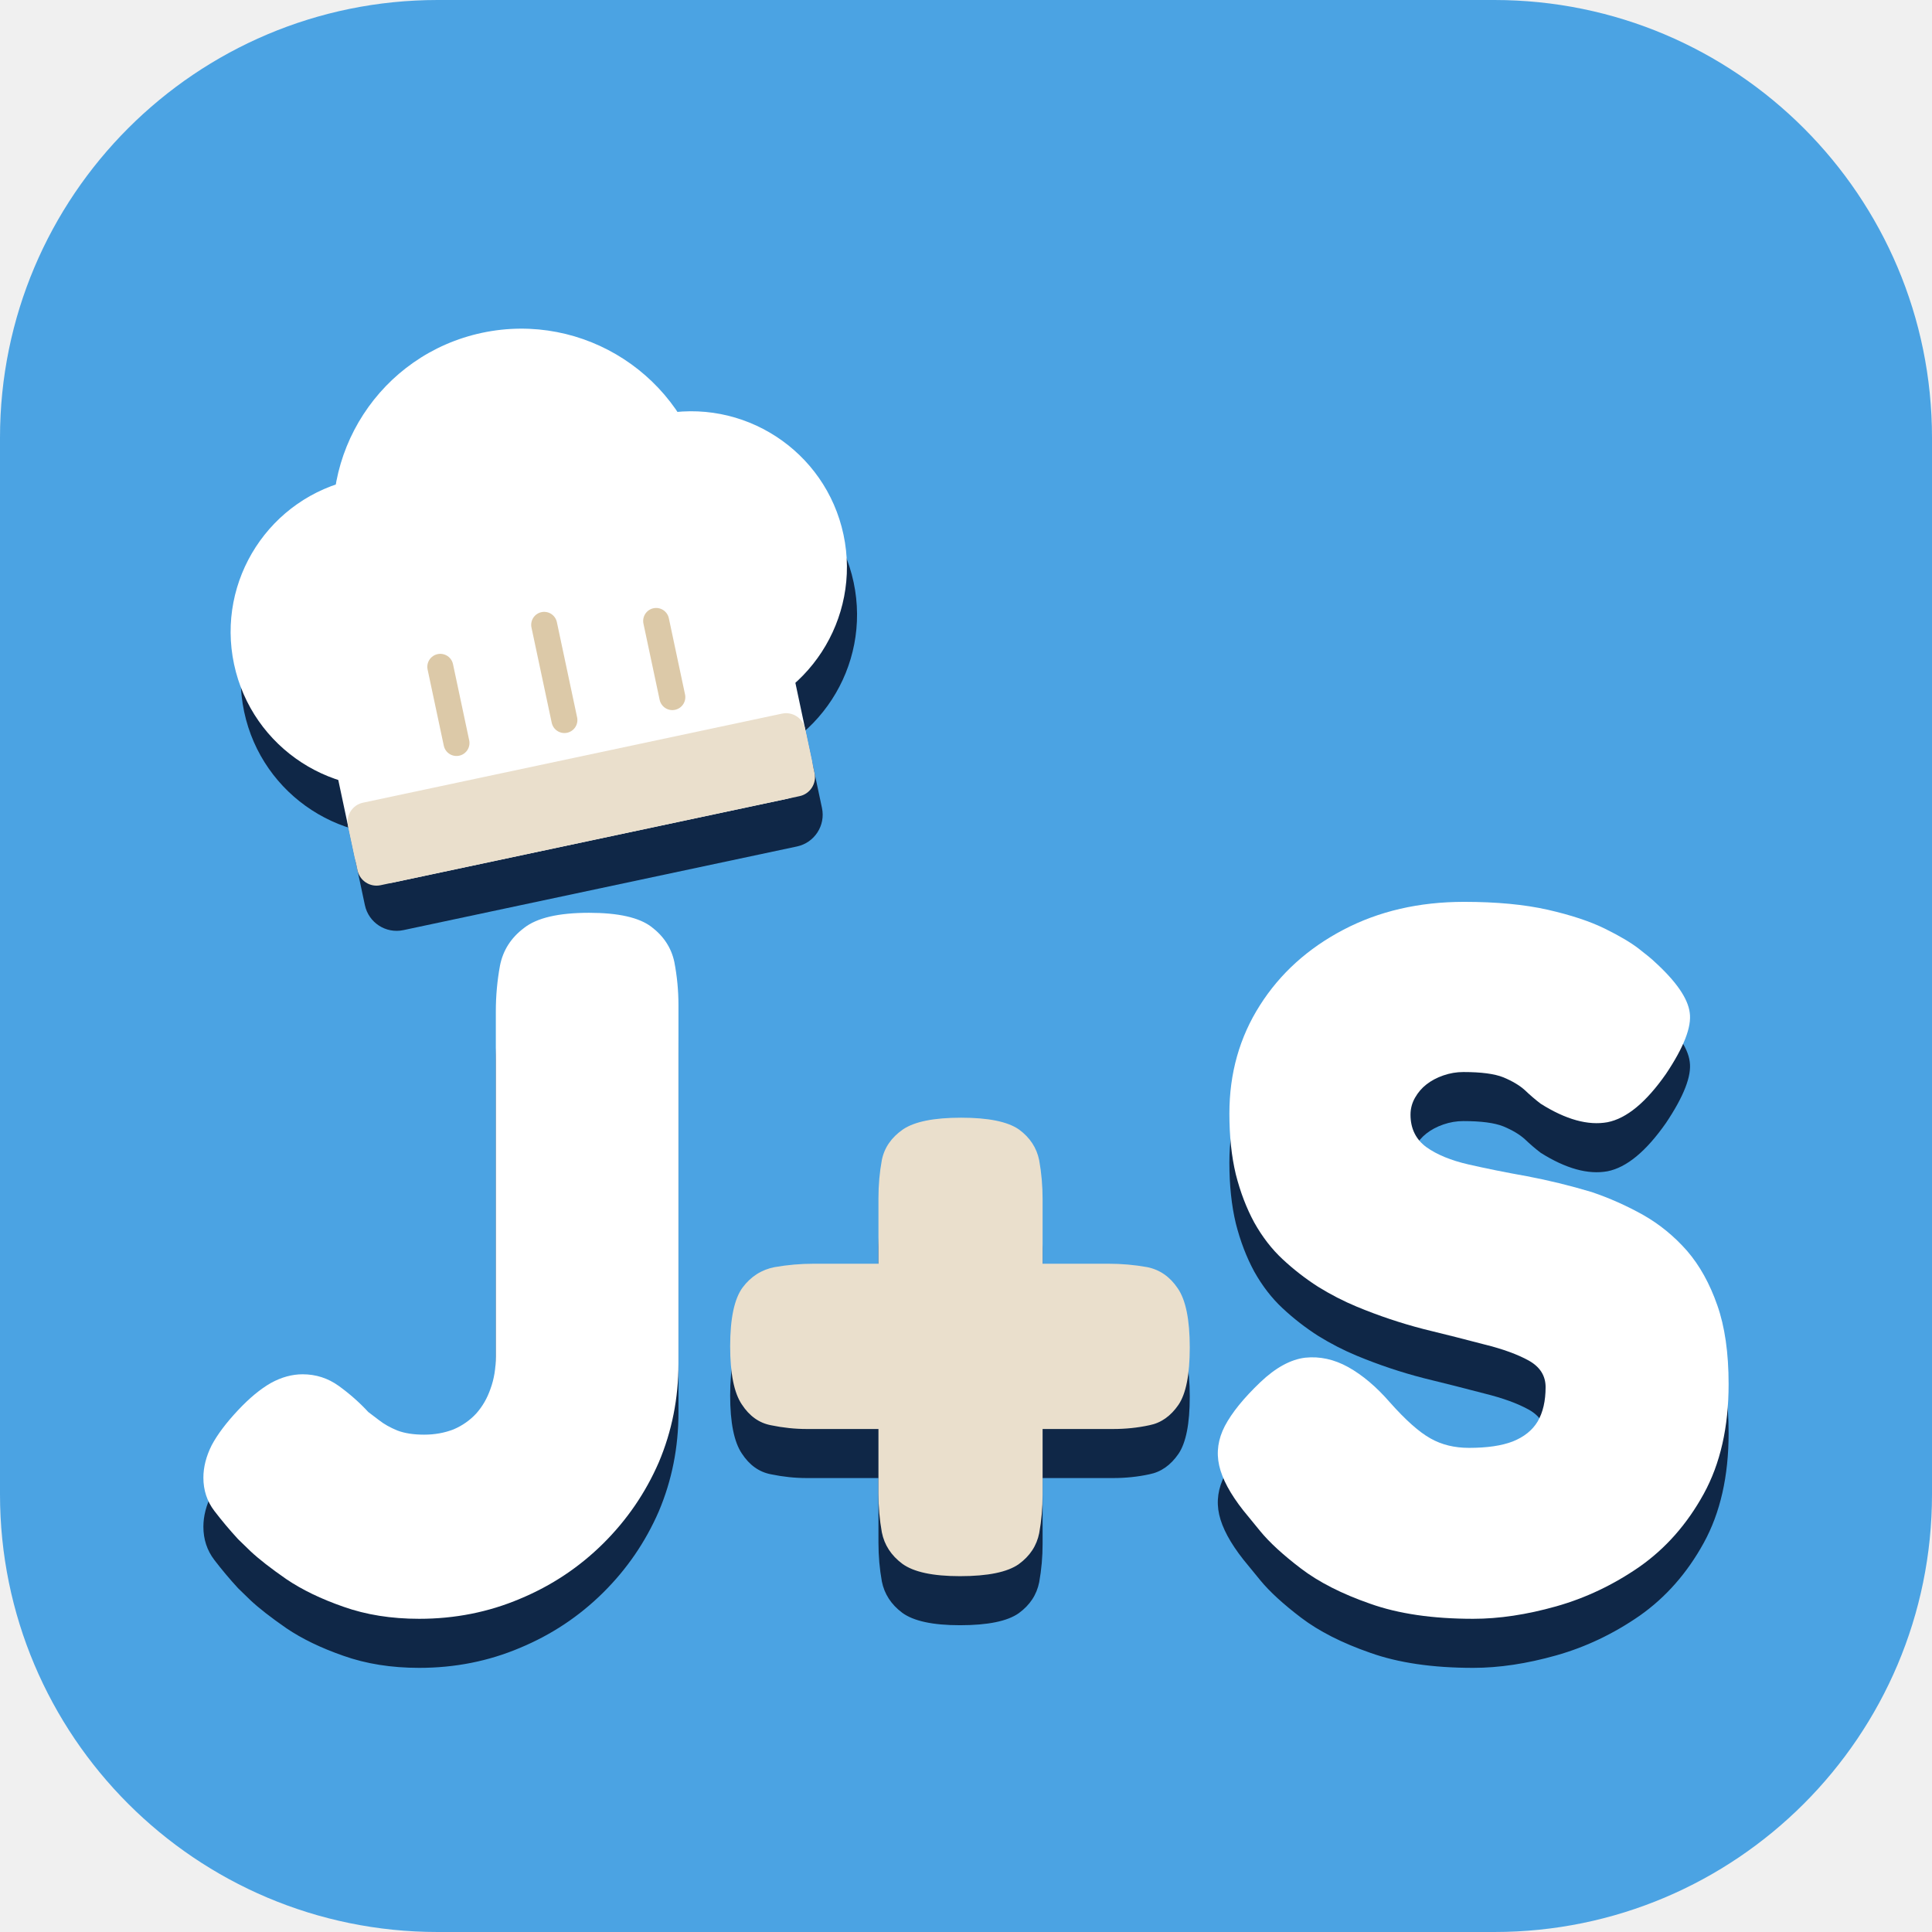
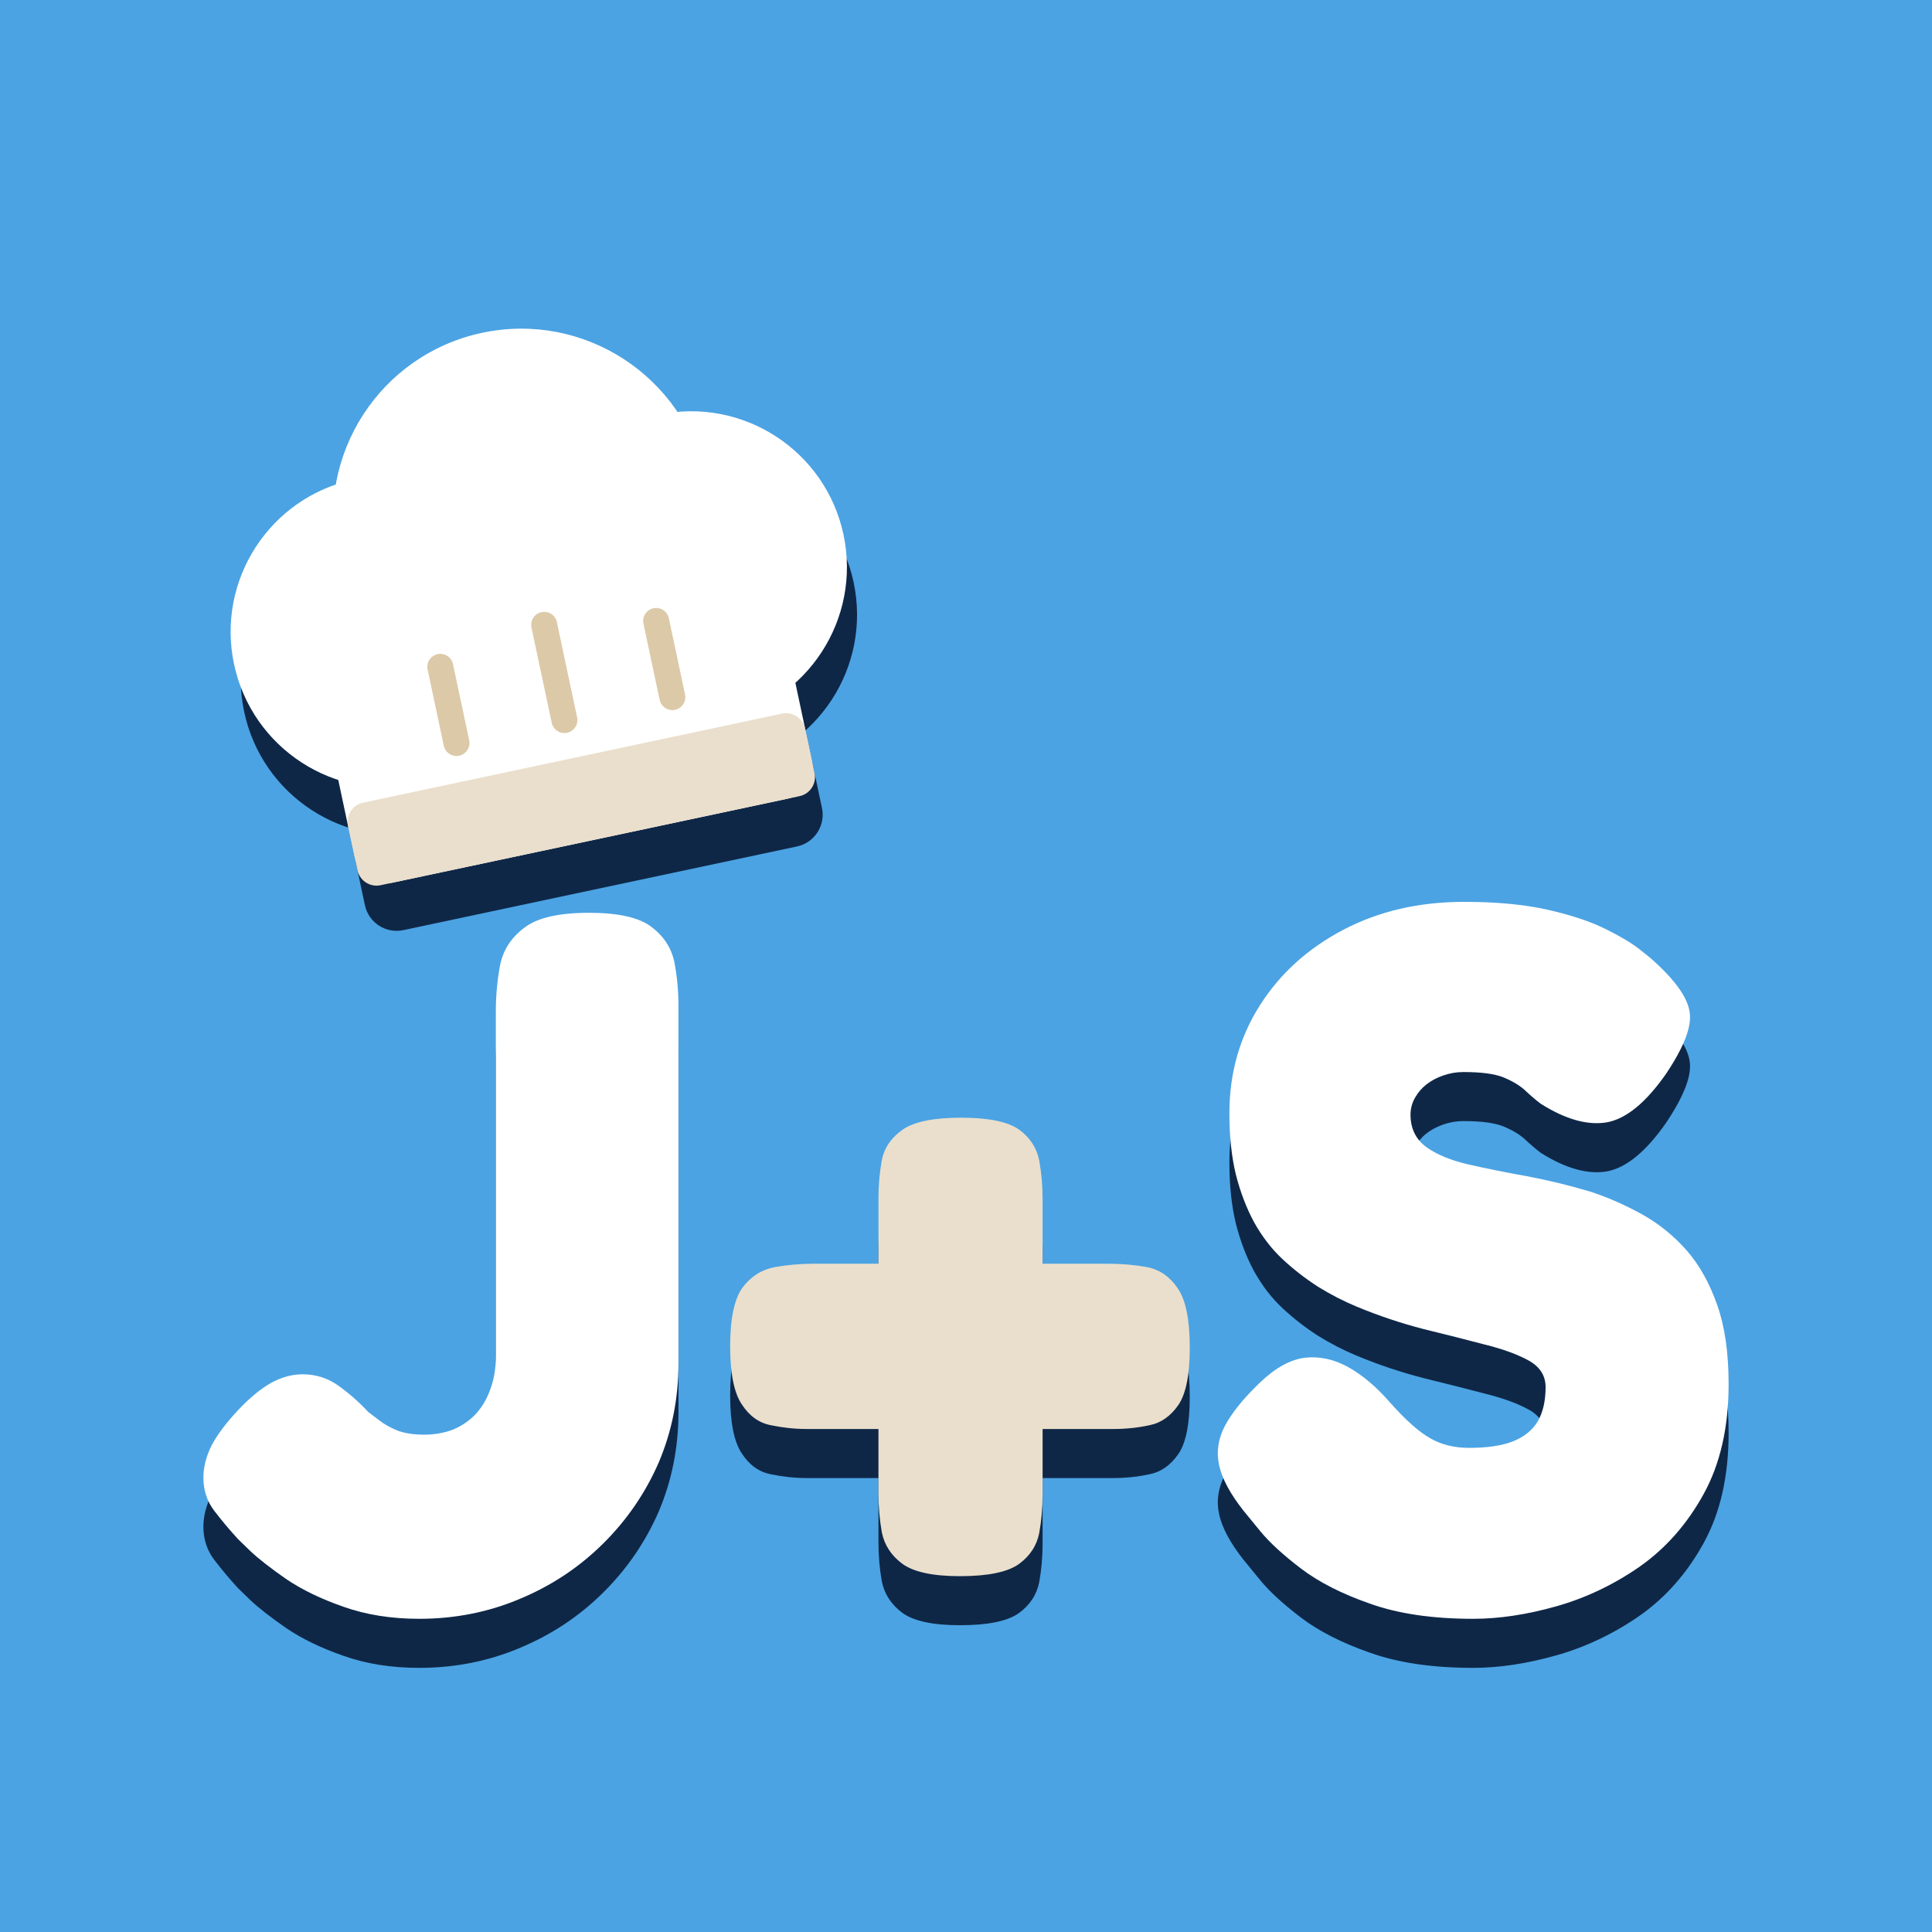
<svg xmlns="http://www.w3.org/2000/svg" viewBox="0 0 512 512">
-   <rect width="512" height="512" rx="116" fill="#4BA3E3" />
+   <rect width="512" height="512" fill="#4BA3E3" />
  <path d="M111.1 442.0Q100.0 442.0 91.0 438.8Q82.1 435.7 75.9 431.5Q69.7 427.2 66.4 424.1Q63.1 420.9 63.1 420.9Q59.7 417.2 56.8 413.4Q53.9 409.6 53.9 404.6Q53.9 400.4 56.1 396.0Q58.4 391.7 63.1 386.7Q67.6 381.9 71.8 379.5Q76.0 377.2 80.2 377.2Q85.5 377.2 89.8 380.3Q94.2 383.5 97.6 387.2Q98.7 388.0 100.5 389.4Q102.4 390.9 105.3 392.1Q108.2 393.2 112.4 393.2Q116.6 393.2 120.2 391.8Q123.7 390.3 126.2 387.6Q128.7 384.8 130.0 381.0Q131.4 377.2 131.4 372.4V281.0Q131.4 274.9 132.5 268.9Q133.7 262.8 138.9 258.9Q144.0 254.9 156.1 254.9Q167.7 254.9 172.6 258.6Q177.5 262.3 178.7 267.9Q179.8 273.6 179.8 279.4V374.3Q179.8 388.2 174.6 400.5Q169.3 412.7 159.8 422.1Q150.3 431.5 137.8 436.7Q125.3 442.0 111.1 442.0ZM254.4 430.7Q243.6 430.7 239.1 427.4Q234.7 424.1 233.7 419.1Q232.8 414.1 232.8 408.8V330.5Q232.8 325.3 233.7 320.4Q234.7 315.5 239.3 312.3Q243.9 309.2 254.7 309.2Q265.5 309.2 270.0 312.3Q274.4 315.5 275.4 320.5Q276.3 325.5 276.3 330.8V409.1Q276.3 414.3 275.4 419.3Q274.4 424.3 270.0 427.5Q265.5 430.7 254.4 430.7ZM213.8 391.7Q209.1 391.7 204.3 390.7Q199.6 389.8 196.6 385.2Q193.5 380.6 193.5 369.8Q193.5 358.7 196.8 354.2Q200.1 349.8 205.3 348.8Q210.4 347.9 215.7 347.9H293.7Q299.0 347.9 304.0 348.8Q309.0 349.8 312.1 354.4Q315.3 359.0 315.3 370.1Q315.3 380.9 312.3 385.3Q309.2 389.8 304.6 390.7Q300.0 391.7 295.0 391.7ZM390.4 442.0Q374.3 442.0 363.1 438.0Q351.9 434.1 344.8 428.7Q337.7 423.3 334.0 418.8Q330.3 414.3 329.5 413.3Q324.3 406.7 323.1 401.4Q321.9 396.1 324.6 390.9Q327.4 385.6 334.0 379.3Q340.1 373.5 345.9 372.8Q351.7 372.2 357.3 375.3Q363.0 378.5 368.3 384.6Q374.6 391.7 379.1 394.2Q383.5 396.7 389.3 396.7Q396.5 396.7 400.9 395.0Q405.4 393.2 407.5 389.7Q409.6 386.1 409.6 380.6Q409.6 376.1 405.2 373.6Q400.7 371.1 393.4 369.3Q386.2 367.4 377.2 365.2Q368.3 362.9 359.6 359.3Q354.3 357.1 349.3 354.0Q344.3 350.8 339.9 346.7Q335.6 342.7 332.4 337.0Q329.3 331.3 327.5 324.2Q325.8 317.1 325.8 308.1Q325.8 292.1 333.9 279.4Q341.9 266.8 356.0 259.4Q370.1 252.0 388.0 252.0Q400.9 252.0 410.2 254.1Q419.4 256.2 425.3 259.1Q431.2 262.0 434.4 264.5Q437.6 267.0 438.4 267.8Q447.1 275.7 447.8 281.4Q448.6 287.0 441.5 297.6Q433.6 308.9 426.0 310.4Q418.3 311.8 408.3 305.5Q406.2 303.9 404.1 301.9Q402.0 300.0 398.4 298.5Q394.9 297.1 387.8 297.1Q385.1 297.1 382.5 298.0Q379.9 298.9 378.0 300.4Q376.2 301.8 375.0 303.9Q373.8 306.0 373.8 308.4Q373.8 313.9 378.0 317.0Q382.2 320.0 389.2 321.6Q396.2 323.2 404.6 324.7Q413.1 326.3 421.8 328.9Q428.9 331.3 435.5 335.0Q442.0 338.7 447.1 344.5Q452.1 350.3 455.1 358.9Q458.1 367.4 458.1 379.8Q458.1 396.9 451.5 408.9Q444.9 420.9 434.5 428.2Q424.1 435.4 412.4 438.7Q400.7 442.0 390.4 442.0Z" fill="#0F2747" />
  <path d="M111.1 429.0Q100.0 429.0 91.0 425.8Q82.1 422.7 75.9 418.5Q69.7 414.2 66.4 411.1Q63.1 407.9 63.1 407.9Q59.7 404.2 56.8 400.4Q53.9 396.6 53.9 391.6Q53.9 387.4 56.1 383.0Q58.4 378.7 63.1 373.7Q67.6 368.9 71.8 366.5Q76.0 364.2 80.2 364.2Q85.5 364.2 89.8 367.3Q94.2 370.5 97.6 374.2Q98.7 375.0 100.5 376.4Q102.4 377.9 105.3 379.1Q108.2 380.2 112.4 380.2Q116.6 380.2 120.2 378.8Q123.7 377.3 126.2 374.6Q128.7 371.8 130.0 368.0Q131.4 364.2 131.4 359.4V268.0Q131.4 261.9 132.5 255.9Q133.7 249.8 138.9 245.9Q144.0 241.9 156.1 241.9Q167.7 241.9 172.6 245.6Q177.5 249.3 178.7 254.9Q179.8 260.6 179.8 266.4V361.3Q179.8 375.2 174.6 387.5Q169.3 399.7 159.8 409.1Q150.3 418.5 137.8 423.7Q125.3 429.0 111.1 429.0Z" fill="#FFFFFF" />
  <path d="M254.4 417.7Q243.6 417.7 239.1 414.4Q234.7 411.1 233.7 406.1Q232.8 401.1 232.8 395.8V317.5Q232.8 312.3 233.7 307.4Q234.7 302.5 239.3 299.3Q243.9 296.2 254.7 296.2Q265.5 296.2 270.0 299.3Q274.4 302.5 275.4 307.5Q276.3 312.5 276.3 317.8V396.1Q276.3 401.3 275.4 406.3Q274.4 411.3 270.0 414.5Q265.5 417.7 254.4 417.7ZM213.8 378.7Q209.1 378.7 204.3 377.7Q199.6 376.8 196.6 372.2Q193.5 367.6 193.5 356.8Q193.5 345.7 196.8 341.2Q200.1 336.8 205.3 335.8Q210.4 334.9 215.7 334.9H293.7Q299.0 334.9 304.0 335.8Q309.0 336.8 312.1 341.4Q315.3 346.0 315.3 357.1Q315.3 367.9 312.3 372.3Q309.2 376.8 304.6 377.7Q300.0 378.7 295.0 378.7Z" fill="#EADFCC" />
  <path d="M390.4 429.0Q374.3 429.0 363.1 425.0Q351.9 421.1 344.8 415.7Q337.7 410.3 334.0 405.8Q330.3 401.3 329.5 400.3Q324.3 393.7 323.1 388.4Q321.9 383.1 324.6 377.9Q327.4 372.6 334.0 366.3Q340.1 360.5 345.9 359.8Q351.7 359.2 357.3 362.3Q363.0 365.5 368.3 371.6Q374.6 378.7 379.1 381.2Q383.5 383.7 389.3 383.7Q396.5 383.7 400.9 382.0Q405.4 380.2 407.5 376.7Q409.6 373.1 409.6 367.6Q409.6 363.1 405.2 360.6Q400.7 358.1 393.4 356.3Q386.2 354.4 377.2 352.2Q368.3 349.9 359.6 346.3Q354.3 344.1 349.3 341.0Q344.3 337.8 339.9 333.7Q335.6 329.7 332.4 324.0Q329.3 318.3 327.5 311.2Q325.8 304.1 325.8 295.1Q325.8 279.1 333.9 266.4Q341.9 253.8 356.0 246.4Q370.1 239.0 388.0 239.0Q400.9 239.0 410.2 241.1Q419.4 243.2 425.3 246.1Q431.2 249.0 434.4 251.5Q437.6 254.0 438.4 254.8Q447.1 262.7 447.8 268.4Q448.6 274.0 441.5 284.6Q433.6 295.9 426.0 297.4Q418.3 298.8 408.3 292.5Q406.2 290.9 404.1 288.9Q402.0 287.0 398.4 285.5Q394.9 284.1 387.8 284.1Q385.1 284.1 382.5 285.0Q379.9 285.9 378.0 287.4Q376.2 288.8 375.0 290.9Q373.8 293.0 373.8 295.4Q373.8 300.9 378.0 304.0Q382.2 307.0 389.2 308.6Q396.2 310.2 404.6 311.7Q413.1 313.3 421.8 315.9Q428.9 318.3 435.5 322.0Q442.0 325.7 447.1 331.5Q452.1 337.3 455.1 345.9Q458.1 354.4 458.1 366.8Q458.1 383.9 451.5 395.9Q444.9 407.9 434.5 415.2Q424.1 422.4 412.4 425.7Q400.7 429.0 390.4 429.0Z" fill="#FFFFFF" />
  <g transform="translate(146 174) rotate(-12) scale(.86) translate(-256 -150)">
    <g transform="translate(0 15)">
      <g fill="#0F2747">
        <circle cx="208" cy="132" r="48" />
        <circle cx="256" cy="106" r="58" />
        <circle cx="304" cy="132" r="48" />
        <rect x="184" y="132" width="144" height="76" rx="10" />
      </g>
    </g>
    <g fill="#FFFFFF">
      <circle cx="208" cy="132" r="48" />
      <circle cx="256" cy="106" r="58" />
      <circle cx="304" cy="132" r="48" />
      <rect x="184" y="132" width="144" height="76" rx="10" />
    </g>
    <rect x="184" y="182" width="144" height="26" rx="6" fill="#EADFCC" />
    <g stroke="#DCC9A8" stroke-width="8" stroke-linecap="round">
      <path d="M222 146v24" />
      <path d="M256 140v30" />
      <path d="M290 146v24" />
    </g>
  </g>
</svg>
